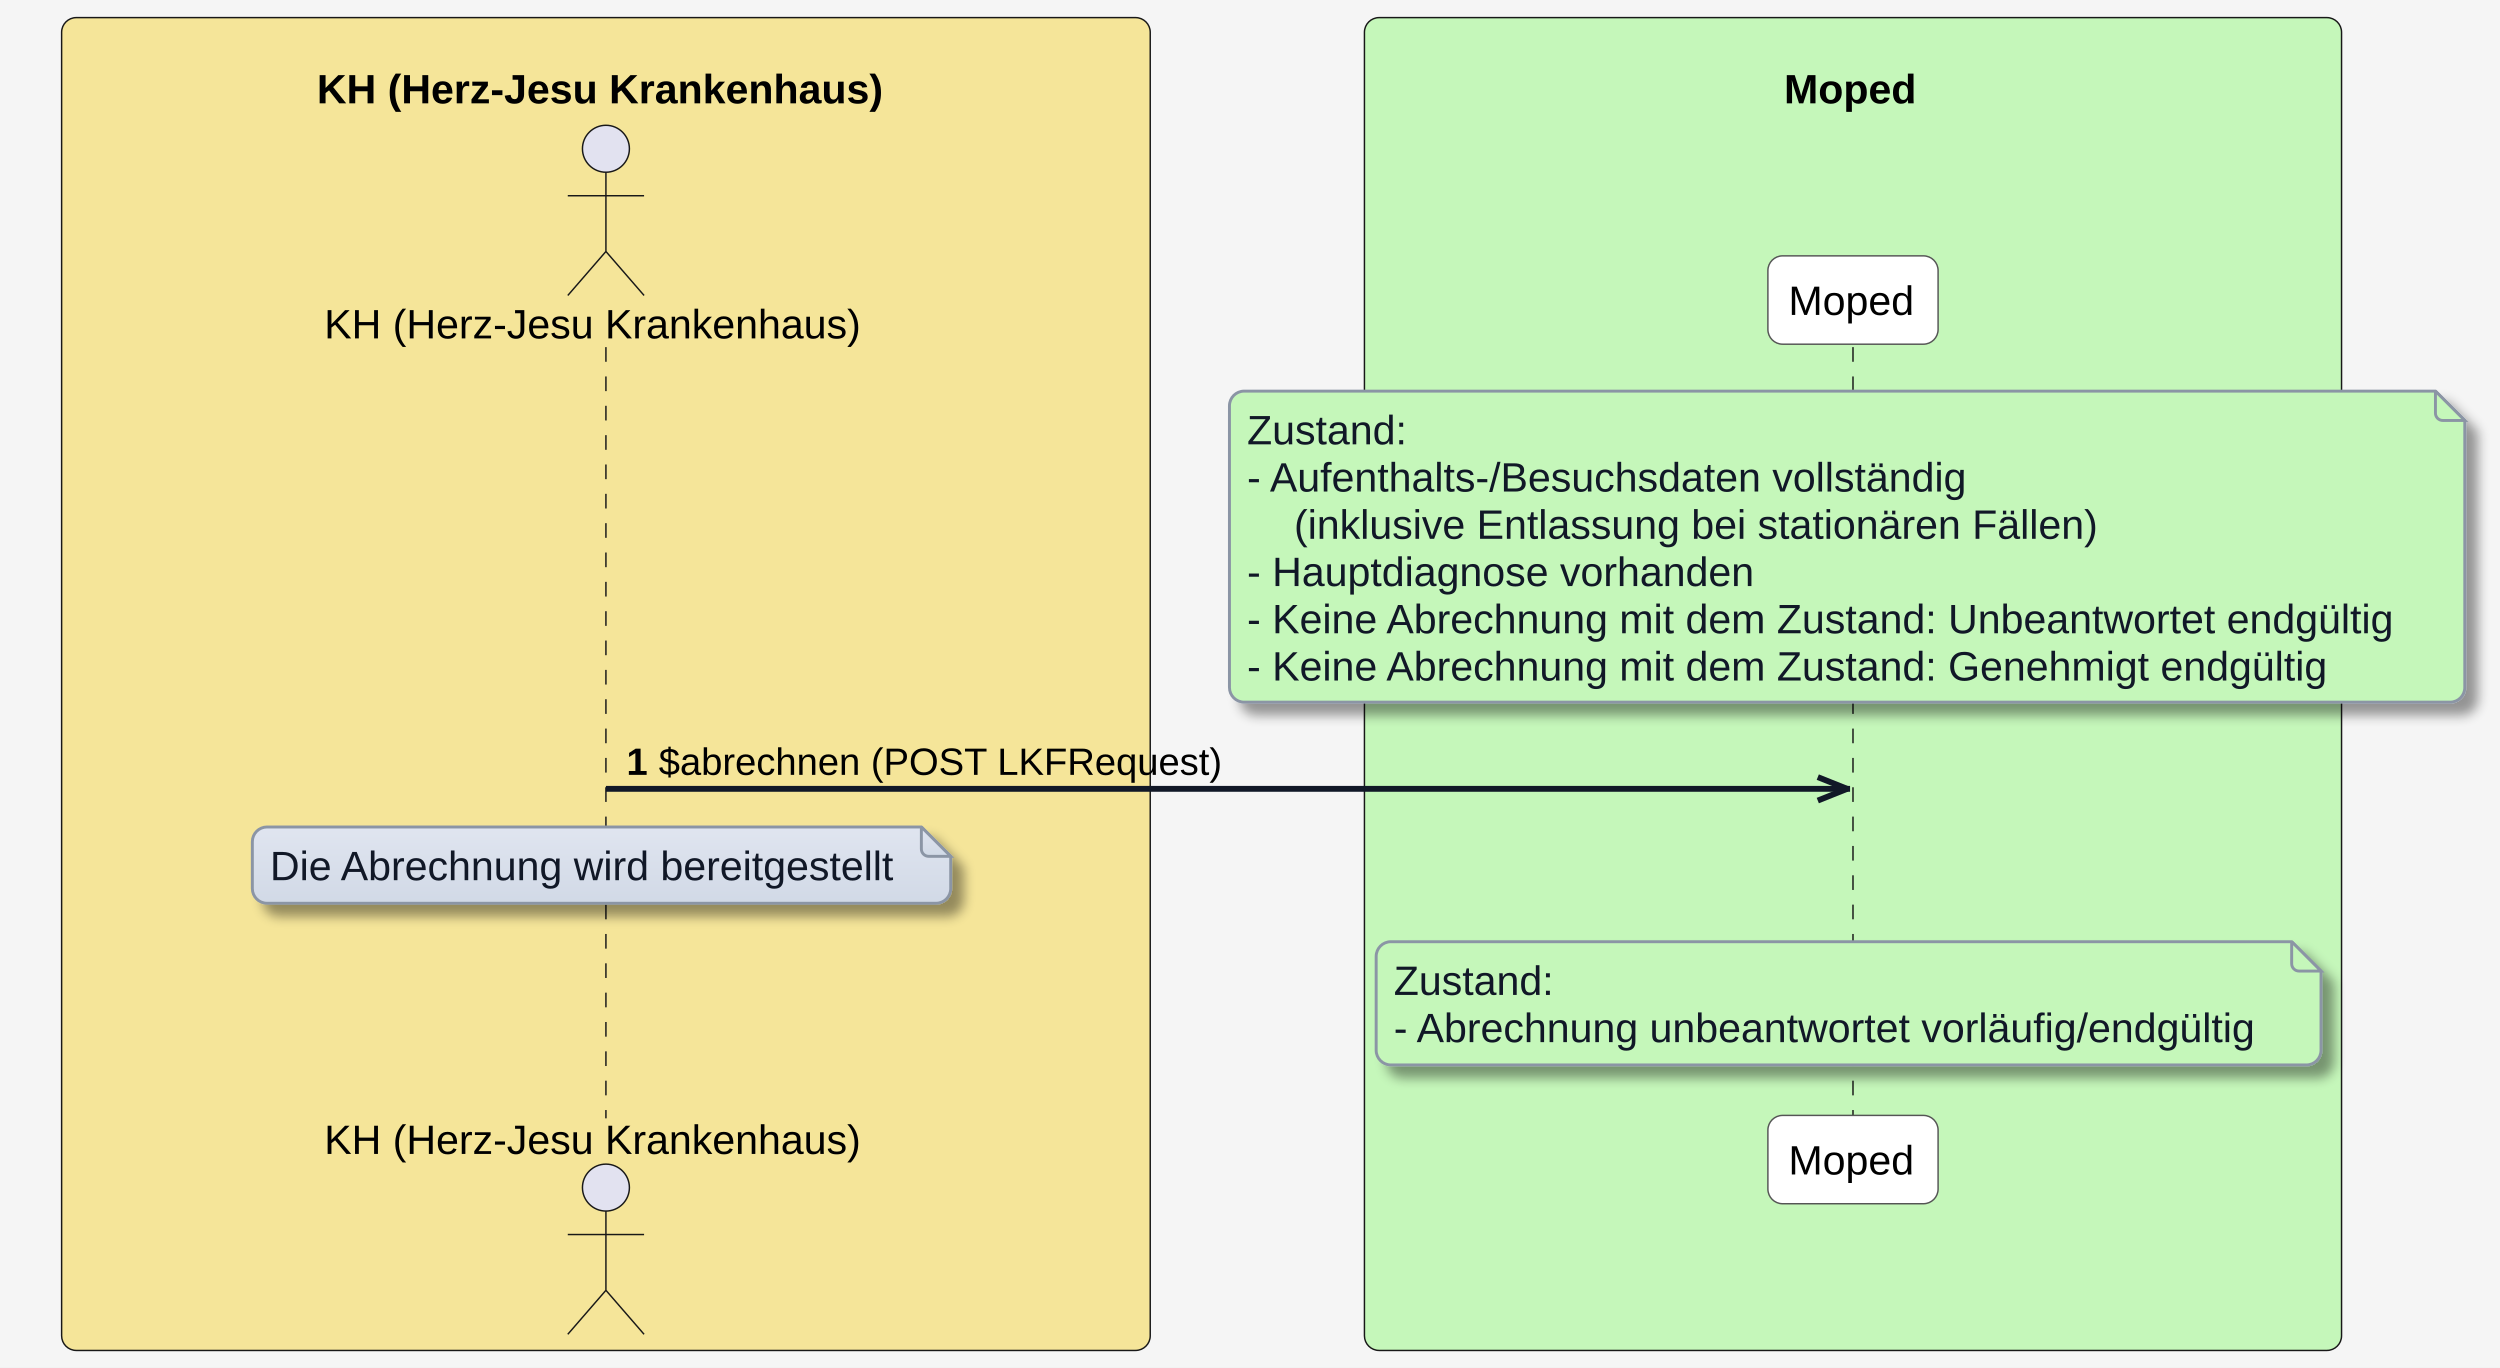
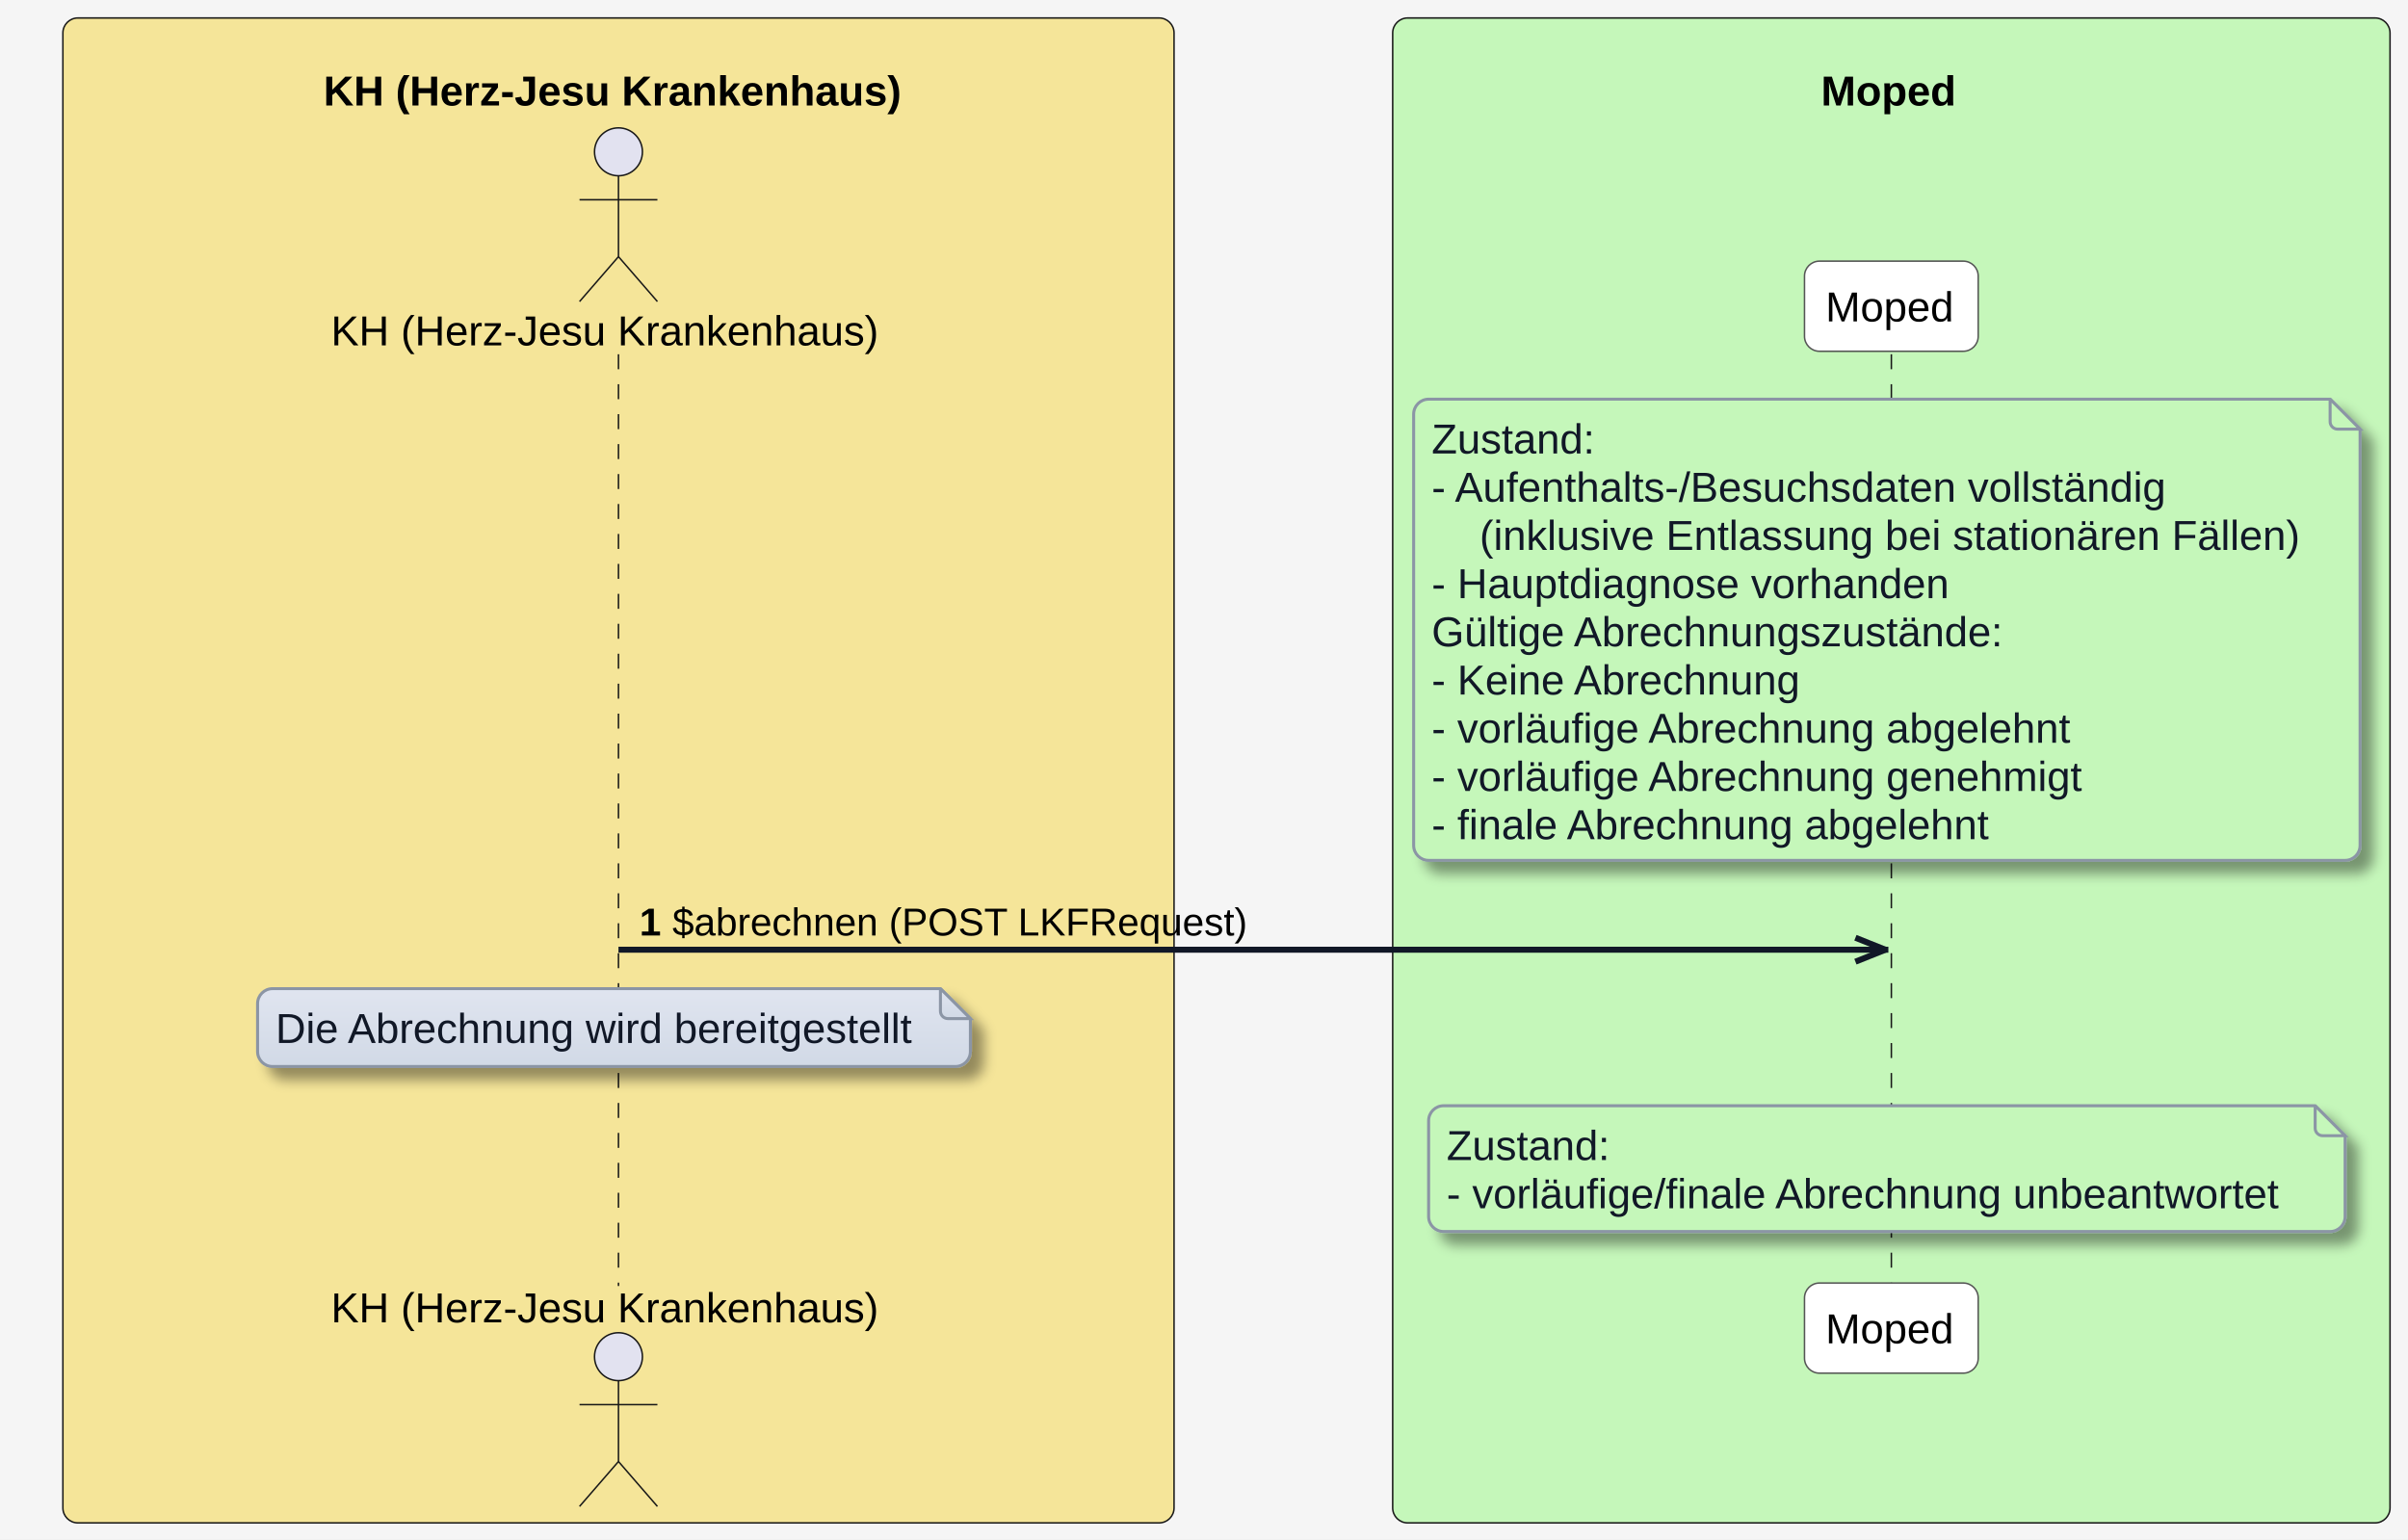
- <svg xmlns="http://www.w3.org/2000/svg" contentStyleType="text/css" height="466px" preserveAspectRatio="none" style="width:852px;height:466px;background:#F5F5F5;" version="1.1" viewBox="0 0 852 466" width="852px" zoomAndPan="magnify">
+ <svg xmlns="http://www.w3.org/2000/svg" contentStyleType="text/css" height="514px" preserveAspectRatio="none" style="width:804px;height:514px;background:#F5F5F5;" version="1.1" viewBox="0 0 804 514" width="804px" zoomAndPan="magnify">
  <defs>
-     <filter height="300%" id="f4fwxjlmp3uq9" width="300%" x="-1" y="-1">
+     <filter height="300%" id="f1q9kwnog5p5ef" width="300%" x="-1" y="-1">
      <feGaussianBlur result="blurOut" stdDeviation="2.0" />
      <feColorMatrix in="blurOut" result="blurOut2" type="matrix" values="0 0 0 0 0 0 0 0 0 0 0 0 0 0 0 0 0 0 .4 0" />
      <feOffset dx="4.0" dy="4.0" in="blurOut2" result="blurOut3" />
      <feBlend in="SourceGraphic" in2="blurOut3" mode="normal" />
    </filter>
-     <linearGradient id="g4fwxjlmp3uq90" x1="50%" x2="50%" y1="0%" y2="100%">
+     <linearGradient id="g1q9kwnog5p5ef0" x1="50%" x2="50%" y1="0%" y2="100%">
      <stop offset="0%" stop-color="#E0E5F0" />
      <stop offset="100%" stop-color="#D1D9E6" />
    </linearGradient>
  </defs>
  <g>
-     <rect fill="#F5F5F5" height="466" style="stroke:none;stroke-width:1.0;" width="852" x="0" y="0" />
-     <rect fill="#F5E599" height="454.231" rx="5" ry="5" style="stroke:#181818;stroke-width:0.5;" width="371" x="21" y="6" />
+     <rect fill="#F5F5F5" height="514" style="stroke:none;stroke-width:1.0;" width="804" x="0" y="0" />
+     <rect fill="#F5E599" height="502.527" rx="5" ry="5" style="stroke:#181818;stroke-width:0.5;" width="371" x="21" y="6" />
    <text fill="#000000" font-family="Arial" font-size="14" font-weight="bold" lengthAdjust="spacing" textLength="4" x="24" y="19.132"> </text>
    <text fill="#000000" font-family="Arial" font-size="14" font-weight="bold" lengthAdjust="spacing" textLength="197" x="108" y="35.23">KH (Herz-Jesu Krankenhaus)</text>
-     <rect fill="#C5F7BA" height="454.231" rx="5" ry="5" style="stroke:#181818;stroke-width:0.5;" width="333" x="465" y="6" />
+     <rect fill="#C5F7BA" height="502.527" rx="5" ry="5" style="stroke:#181818;stroke-width:0.5;" width="333" x="465" y="6" />
    <text fill="#000000" font-family="Arial" font-size="14" font-weight="bold" lengthAdjust="spacing" textLength="4" x="468" y="19.132"> </text>
    <text fill="#000000" font-family="Arial" font-size="14" font-weight="bold" lengthAdjust="spacing" textLength="47" x="608" y="35.23">Moped</text>
-     <line style="stroke:#181818;stroke-width:0.5;stroke-dasharray:5.0,5.0;" x1="206.5" x2="206.5" y1="118.296" y2="381.132" />
-     <line style="stroke:#181818;stroke-width:0.5;stroke-dasharray:5.0,5.0;" x1="631.5" x2="631.5" y1="118.296" y2="381.132" />
+     <line style="stroke:#181818;stroke-width:0.5;stroke-dasharray:5.0,5.0;" x1="206.5" x2="206.5" y1="118.296" y2="429.428" />
+     <line style="stroke:#181818;stroke-width:0.5;stroke-dasharray:5.0,5.0;" x1="631.5" x2="631.5" y1="118.296" y2="429.428" />
    <text fill="#000000" font-family="Arial" font-size="14" lengthAdjust="spacing" textLength="186" x="110.5" y="115.329">KH (Herz-Jesu Krankenhaus)</text>
    <ellipse cx="206.5" cy="50.697" fill="#E2E2F0" rx="8" ry="8" style="stroke:#181818;stroke-width:0.5;" />
    <path d="M206.5,58.697 L206.5,85.697 M193.5,66.697 L219.5,66.697 M206.5,85.697 L193.5,100.697 M206.5,85.697 L219.5,100.697 " fill="none" style="stroke:#181818;stroke-width:0.5;" />
-     <text fill="#000000" font-family="Arial" font-size="14" lengthAdjust="spacing" textLength="186" x="110.5" y="393.264">KH (Herz-Jesu Krankenhaus)</text>
-     <ellipse cx="206.5" cy="404.731" fill="#E2E2F0" rx="8" ry="8" style="stroke:#181818;stroke-width:0.5;" />
-     <path d="M206.5,412.731 L206.5,439.731 M193.5,420.731 L219.5,420.731 M206.5,439.731 L193.5,454.731 M206.5,439.731 L219.5,454.731 " fill="none" style="stroke:#181818;stroke-width:0.5;" />
+     <text fill="#000000" font-family="Arial" font-size="14" lengthAdjust="spacing" textLength="186" x="110.5" y="441.56">KH (Herz-Jesu Krankenhaus)</text>
+     <ellipse cx="206.5" cy="453.027" fill="#E2E2F0" rx="8" ry="8" style="stroke:#181818;stroke-width:0.5;" />
+     <path d="M206.5,461.027 L206.5,488.027 M193.5,469.027 L219.5,469.027 M206.5,488.027 L193.5,503.027 M206.5,488.027 L219.5,503.027 " fill="none" style="stroke:#181818;stroke-width:0.5;" />
    <rect fill="#FFFFFF" height="30.099" rx="5" ry="5" style="stroke:#555555;stroke-width:0.5;" width="58" x="602.5" y="87.197" />
    <text fill="#000000" font-family="Arial" font-size="14" lengthAdjust="spacing" textLength="44" x="609.5" y="107.329">Moped</text>
-     <rect fill="#FFFFFF" height="30.099" rx="5" ry="5" style="stroke:#555555;stroke-width:0.5;" width="58" x="602.5" y="380.132" />
-     <text fill="#000000" font-family="Arial" font-size="14" lengthAdjust="spacing" textLength="44" x="609.5" y="400.264">Moped</text>
-     <path d="M419,138.296 L419,234.296 A5,5 0 0 0 424,239.296 L835,239.296 A5,5 0 0 0 840,234.296 L840,143.296 L830,133.296 L424,133.296 A5,5 0 0 0 419,138.296 " fill="#C5F7BA" filter="url(#f4fwxjlmp3uq9)" style="stroke:#8B95A5;stroke-width:1.0;" />
-     <path d="M830,133.296 L830,140.796 A2.5,2.5 0 0 0 832.5,143.296 L840,143.296 L830,133.296 " fill="#C5F7BA" style="stroke:#8B95A5;stroke-width:1.0;" />
-     <text fill="#111827" font-family="Arial" font-size="14" lengthAdjust="spacing" textLength="56" x="425" y="151.428">Zustand:</text>
-     <text fill="#111827" font-family="Arial" font-size="14" lengthAdjust="spacing" textLength="250" x="425" y="167.526">- Aufenthalts-/Besuchsdaten vollständig</text>
-     <text fill="#111827" font-family="Arial" font-size="14" lengthAdjust="spacing" textLength="279" x="441" y="183.625">(inklusive Entlassung bei stationären Fällen)</text>
-     <text fill="#111827" font-family="Arial" font-size="14" lengthAdjust="spacing" textLength="177" x="425" y="199.724">- Hauptdiagnose vorhanden</text>
-     <text fill="#111827" font-family="Arial" font-size="14" lengthAdjust="spacing" textLength="400" x="425" y="215.822">- Keine Abrechnung mit dem Zustand: Unbeantwortet endgültig</text>
-     <text fill="#111827" font-family="Arial" font-size="14" lengthAdjust="spacing" textLength="377" x="425" y="231.921">- Keine Abrechnung mit dem Zustand: Genehmigt endgültig</text>
-     <line style="stroke:#111827;stroke-width:2.0;" x1="629.5" x2="619.5" y1="268.836" y2="264.836" />
-     <line style="stroke:#111827;stroke-width:2.0;" x1="629.5" x2="619.5" y1="268.836" y2="272.836" />
-     <line style="stroke:#111827;stroke-width:2.0;" x1="206.5" x2="630.5" y1="268.836" y2="268.836" />
-     <text fill="#000000" font-family="Arial" font-size="13" font-weight="bold" lengthAdjust="spacing" textLength="7" x="213.5" y="264.082">1</text>
-     <text fill="#000000" font-family="Arial" font-size="13" lengthAdjust="spacing" textLength="191" x="224.5" y="264.082">$abrechnen (POST LKFRequest)</text>
-     <path d="M86,286.836 L86,302.836 A5,5 0 0 0 91,307.836 L319,307.836 A5,5 0 0 0 324,302.836 L324,291.836 L314,281.836 L91,281.836 A5,5 0 0 0 86,286.836 " fill="url(#g4fwxjlmp3uq90)" filter="url(#f4fwxjlmp3uq9)" style="stroke:#8B95A5;stroke-width:1.0;" />
-     <path d="M314,281.836 L314,289.336 A2.5,2.5 0 0 0 316.5,291.836 L324,291.836 L314,281.836 " fill="url(#g4fwxjlmp3uq90)" style="stroke:#8B95A5;stroke-width:1.0;" />
-     <text fill="#111827" font-family="Arial" font-size="14" lengthAdjust="spacing" textLength="217" x="92" y="299.968">Die Abrechnung wird bereitgestellt</text>
-     <path d="M469,325.935 L469,357.935 A5,5 0 0 0 474,362.935 L786,362.935 A5,5 0 0 0 791,357.935 L791,330.935 L781,320.935 L474,320.935 A5,5 0 0 0 469,325.935 " fill="#C5F7BA" filter="url(#f4fwxjlmp3uq9)" style="stroke:#8B95A5;stroke-width:1.0;" />
-     <path d="M781,320.935 L781,328.435 A2.5,2.5 0 0 0 783.5,330.935 L791,330.935 L781,320.935 " fill="#C5F7BA" style="stroke:#8B95A5;stroke-width:1.0;" />
-     <text fill="#111827" font-family="Arial" font-size="14" lengthAdjust="spacing" textLength="56" x="475" y="339.067">Zustand:</text>
-     <text fill="#111827" font-family="Arial" font-size="14" lengthAdjust="spacing" textLength="301" x="475" y="355.166">- Abrechnung unbeantwortet vorläufig/endgültig</text>
+     <rect fill="#FFFFFF" height="30.099" rx="5" ry="5" style="stroke:#555555;stroke-width:0.5;" width="58" x="602.5" y="428.428" />
+     <text fill="#000000" font-family="Arial" font-size="14" lengthAdjust="spacing" textLength="44" x="609.5" y="448.56">Moped</text>
+     <path d="M472,138.296 L472,282.296 A5,5 0 0 0 477,287.296 L783,287.296 A5,5 0 0 0 788,282.296 L788,143.296 L778,133.296 L477,133.296 A5,5 0 0 0 472,138.296 " fill="#C5F7BA" filter="url(#f1q9kwnog5p5ef)" style="stroke:#8B95A5;stroke-width:1.0;" />
+     <path d="M778,133.296 L778,140.796 A2.5,2.5 0 0 0 780.5,143.296 L788,143.296 L778,133.296 " fill="#C5F7BA" style="stroke:#8B95A5;stroke-width:1.0;" />
+     <text fill="#111827" font-family="Arial" font-size="14" lengthAdjust="spacing" textLength="56" x="478" y="151.428">Zustand:</text>
+     <text fill="#111827" font-family="Arial" font-size="14" lengthAdjust="spacing" textLength="250" x="478" y="167.526">- Aufenthalts-/Besuchsdaten vollständig</text>
+     <text fill="#111827" font-family="Arial" font-size="14" lengthAdjust="spacing" textLength="279" x="494" y="183.625">(inklusive Entlassung bei stationären Fällen)</text>
+     <text fill="#111827" font-family="Arial" font-size="14" lengthAdjust="spacing" textLength="177" x="478" y="199.724">- Hauptdiagnose vorhanden</text>
+     <text fill="#111827" font-family="Arial" font-size="14" lengthAdjust="spacing" textLength="195" x="478" y="215.822">Gültige Abrechnungszustände:</text>
+     <text fill="#111827" font-family="Arial" font-size="14" lengthAdjust="spacing" textLength="126" x="478" y="231.921">- Keine Abrechnung</text>
+     <text fill="#111827" font-family="Arial" font-size="14" lengthAdjust="spacing" textLength="219" x="478" y="248.019">- vorläufige Abrechnung abgelehnt</text>
+     <text fill="#111827" font-family="Arial" font-size="14" lengthAdjust="spacing" textLength="223" x="478" y="264.118">- vorläufige Abrechnung genehmigt</text>
+     <text fill="#111827" font-family="Arial" font-size="14" lengthAdjust="spacing" textLength="191" x="478" y="280.217">- finale Abrechnung abgelehnt</text>
+     <line style="stroke:#111827;stroke-width:2.0;" x1="629.5" x2="619.5" y1="317.132" y2="313.132" />
+     <line style="stroke:#111827;stroke-width:2.0;" x1="629.5" x2="619.5" y1="317.132" y2="321.132" />
+     <line style="stroke:#111827;stroke-width:2.0;" x1="206.5" x2="630.5" y1="317.132" y2="317.132" />
+     <text fill="#000000" font-family="Arial" font-size="13" font-weight="bold" lengthAdjust="spacing" textLength="7" x="213.5" y="312.377">1</text>
+     <text fill="#000000" font-family="Arial" font-size="13" lengthAdjust="spacing" textLength="191" x="224.5" y="312.377">$abrechnen (POST LKFRequest)</text>
+     <path d="M86,335.132 L86,351.132 A5,5 0 0 0 91,356.132 L319,356.132 A5,5 0 0 0 324,351.132 L324,340.132 L314,330.132 L91,330.132 A5,5 0 0 0 86,335.132 " fill="url(#g1q9kwnog5p5ef0)" filter="url(#f1q9kwnog5p5ef)" style="stroke:#8B95A5;stroke-width:1.0;" />
+     <path d="M314,330.132 L314,337.632 A2.5,2.5 0 0 0 316.5,340.132 L324,340.132 L314,330.132 " fill="url(#g1q9kwnog5p5ef0)" style="stroke:#8B95A5;stroke-width:1.0;" />
+     <text fill="#111827" font-family="Arial" font-size="14" lengthAdjust="spacing" textLength="217" x="92" y="348.264">Die Abrechnung wird bereitgestellt</text>
+     <path d="M477,374.231 L477,406.231 A5,5 0 0 0 482,411.231 L778,411.231 A5,5 0 0 0 783,406.231 L783,379.231 L773,369.231 L482,369.231 A5,5 0 0 0 477,374.231 " fill="#C5F7BA" filter="url(#f1q9kwnog5p5ef)" style="stroke:#8B95A5;stroke-width:1.0;" />
+     <path d="M773,369.231 L773,376.731 A2.5,2.5 0 0 0 775.5,379.231 L783,379.231 L773,369.231 " fill="#C5F7BA" style="stroke:#8B95A5;stroke-width:1.0;" />
+     <text fill="#111827" font-family="Arial" font-size="14" lengthAdjust="spacing" textLength="56" x="483" y="387.363">Zustand:</text>
+     <text fill="#111827" font-family="Arial" font-size="14" lengthAdjust="spacing" textLength="285" x="483" y="403.461">- vorläufige/finale Abrechnung unbeantwortet</text>
  </g>
</svg>
